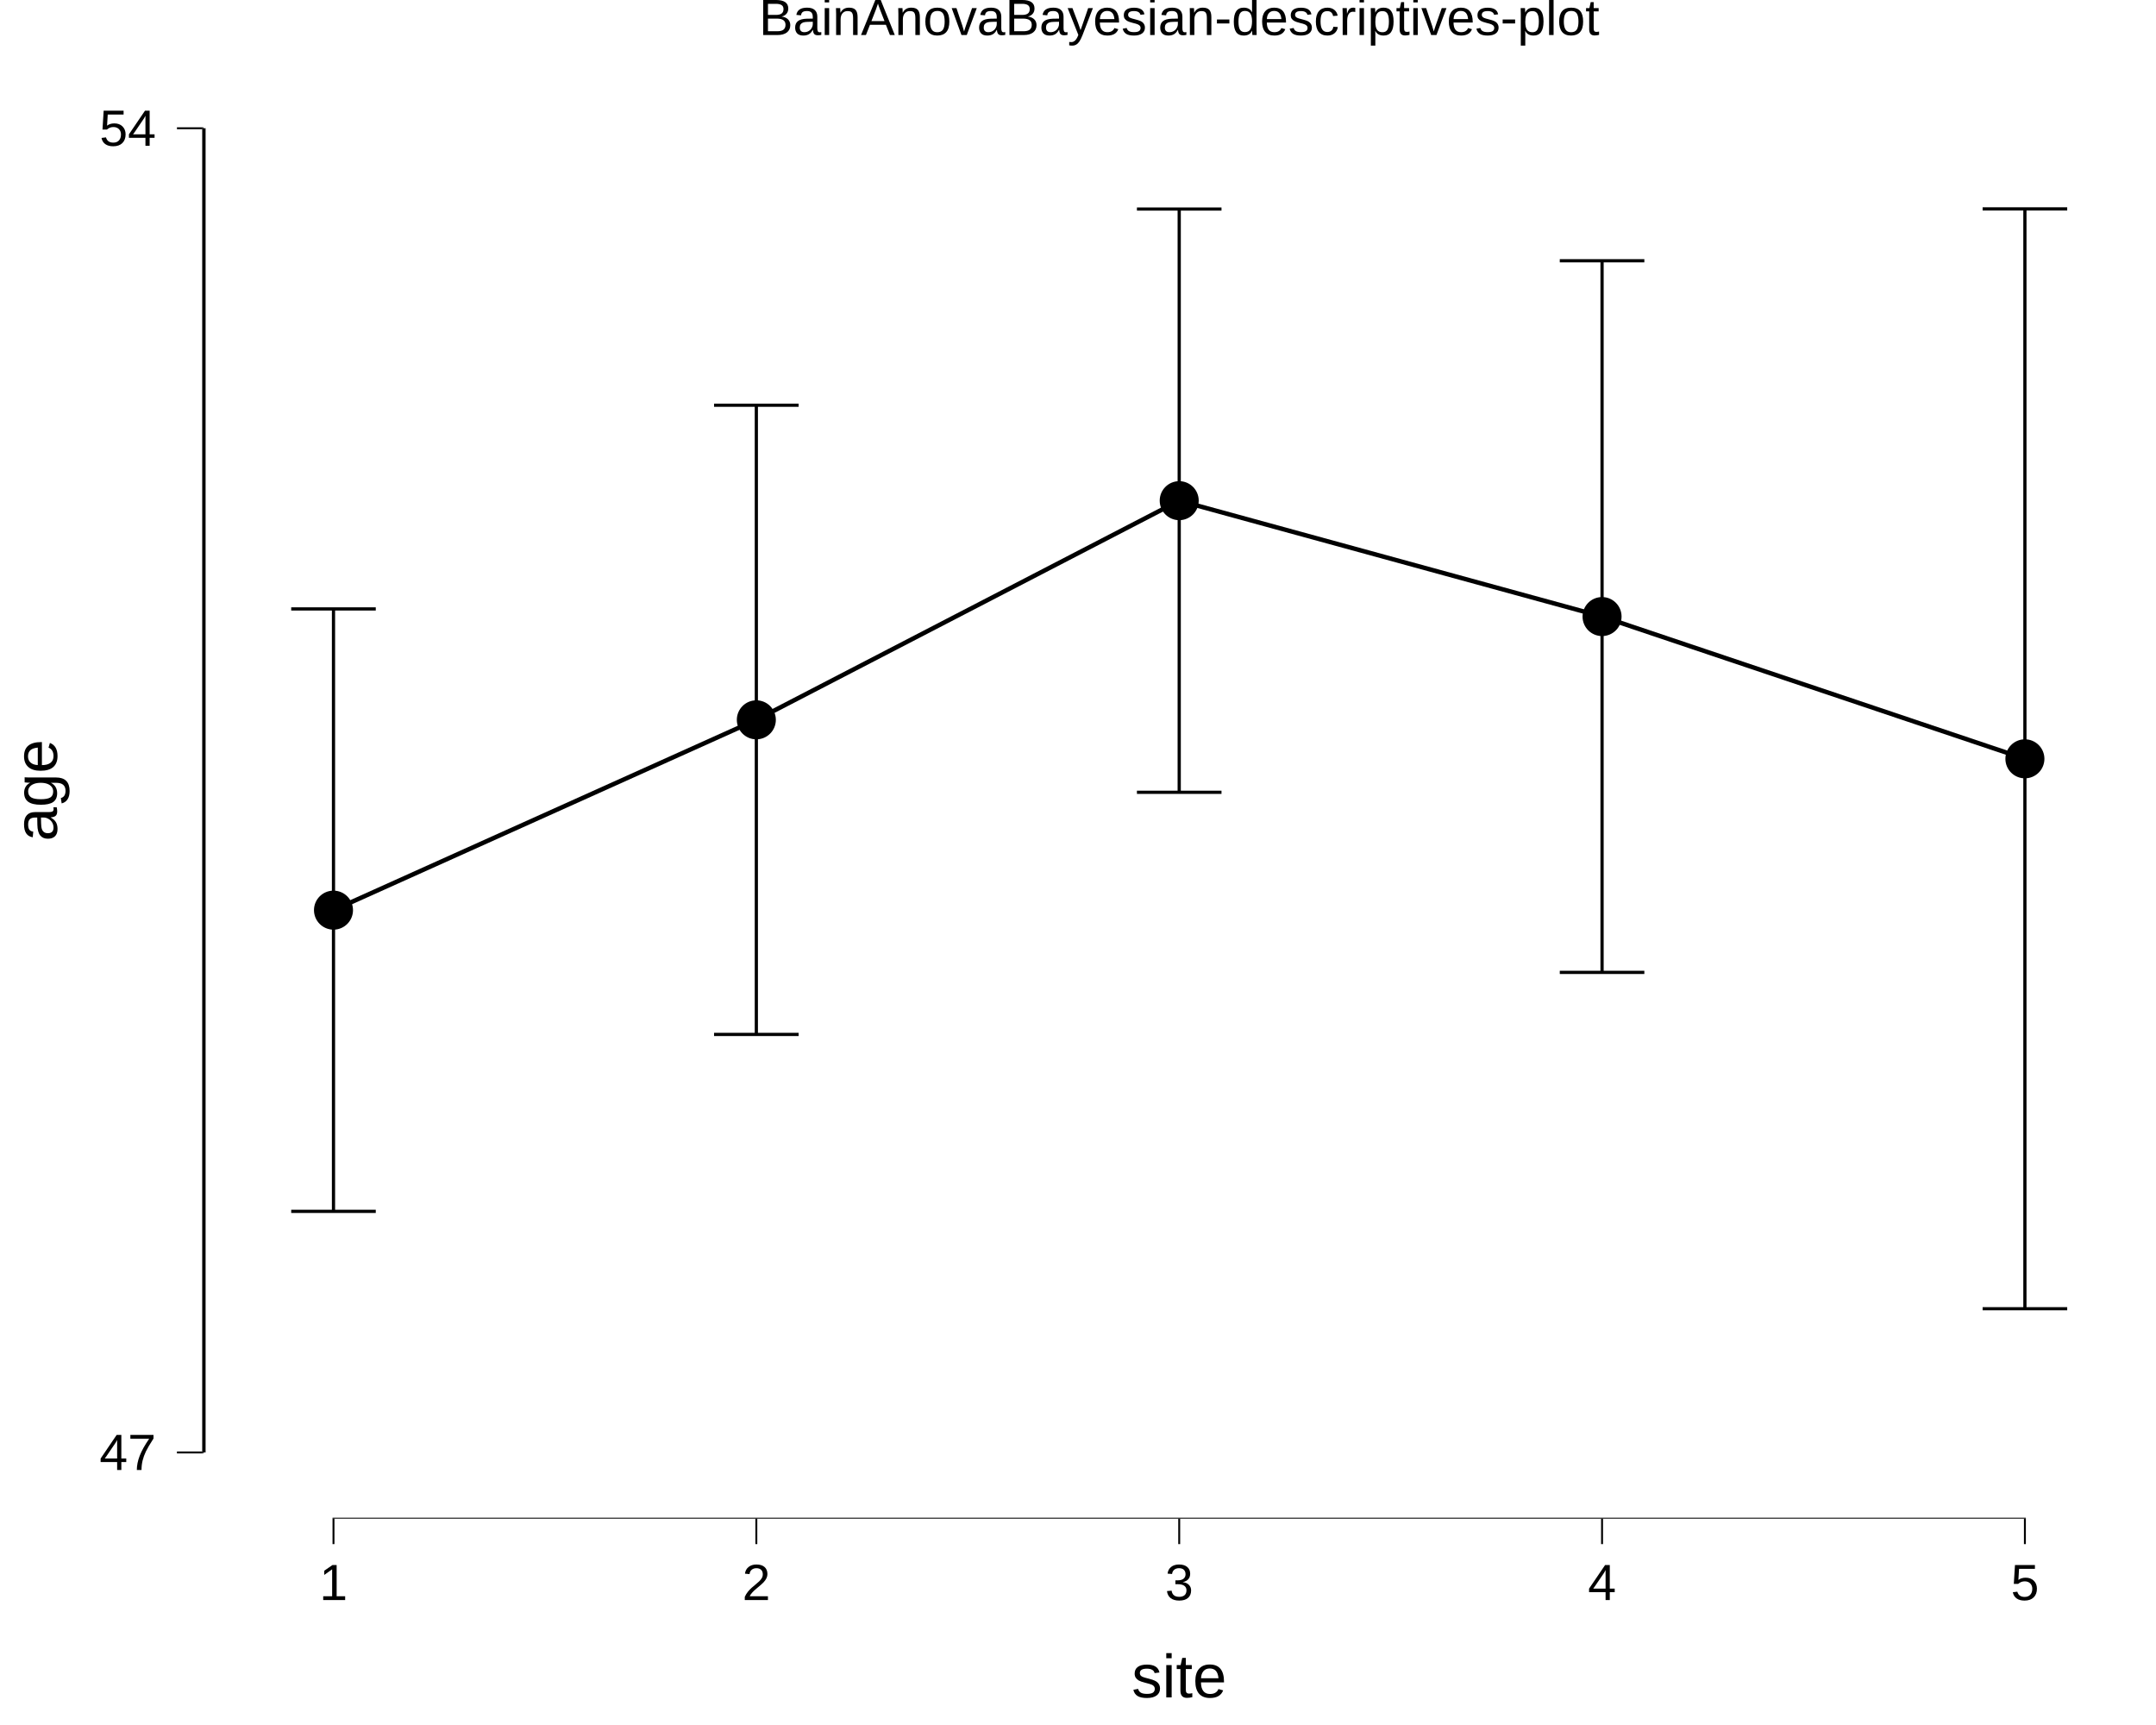
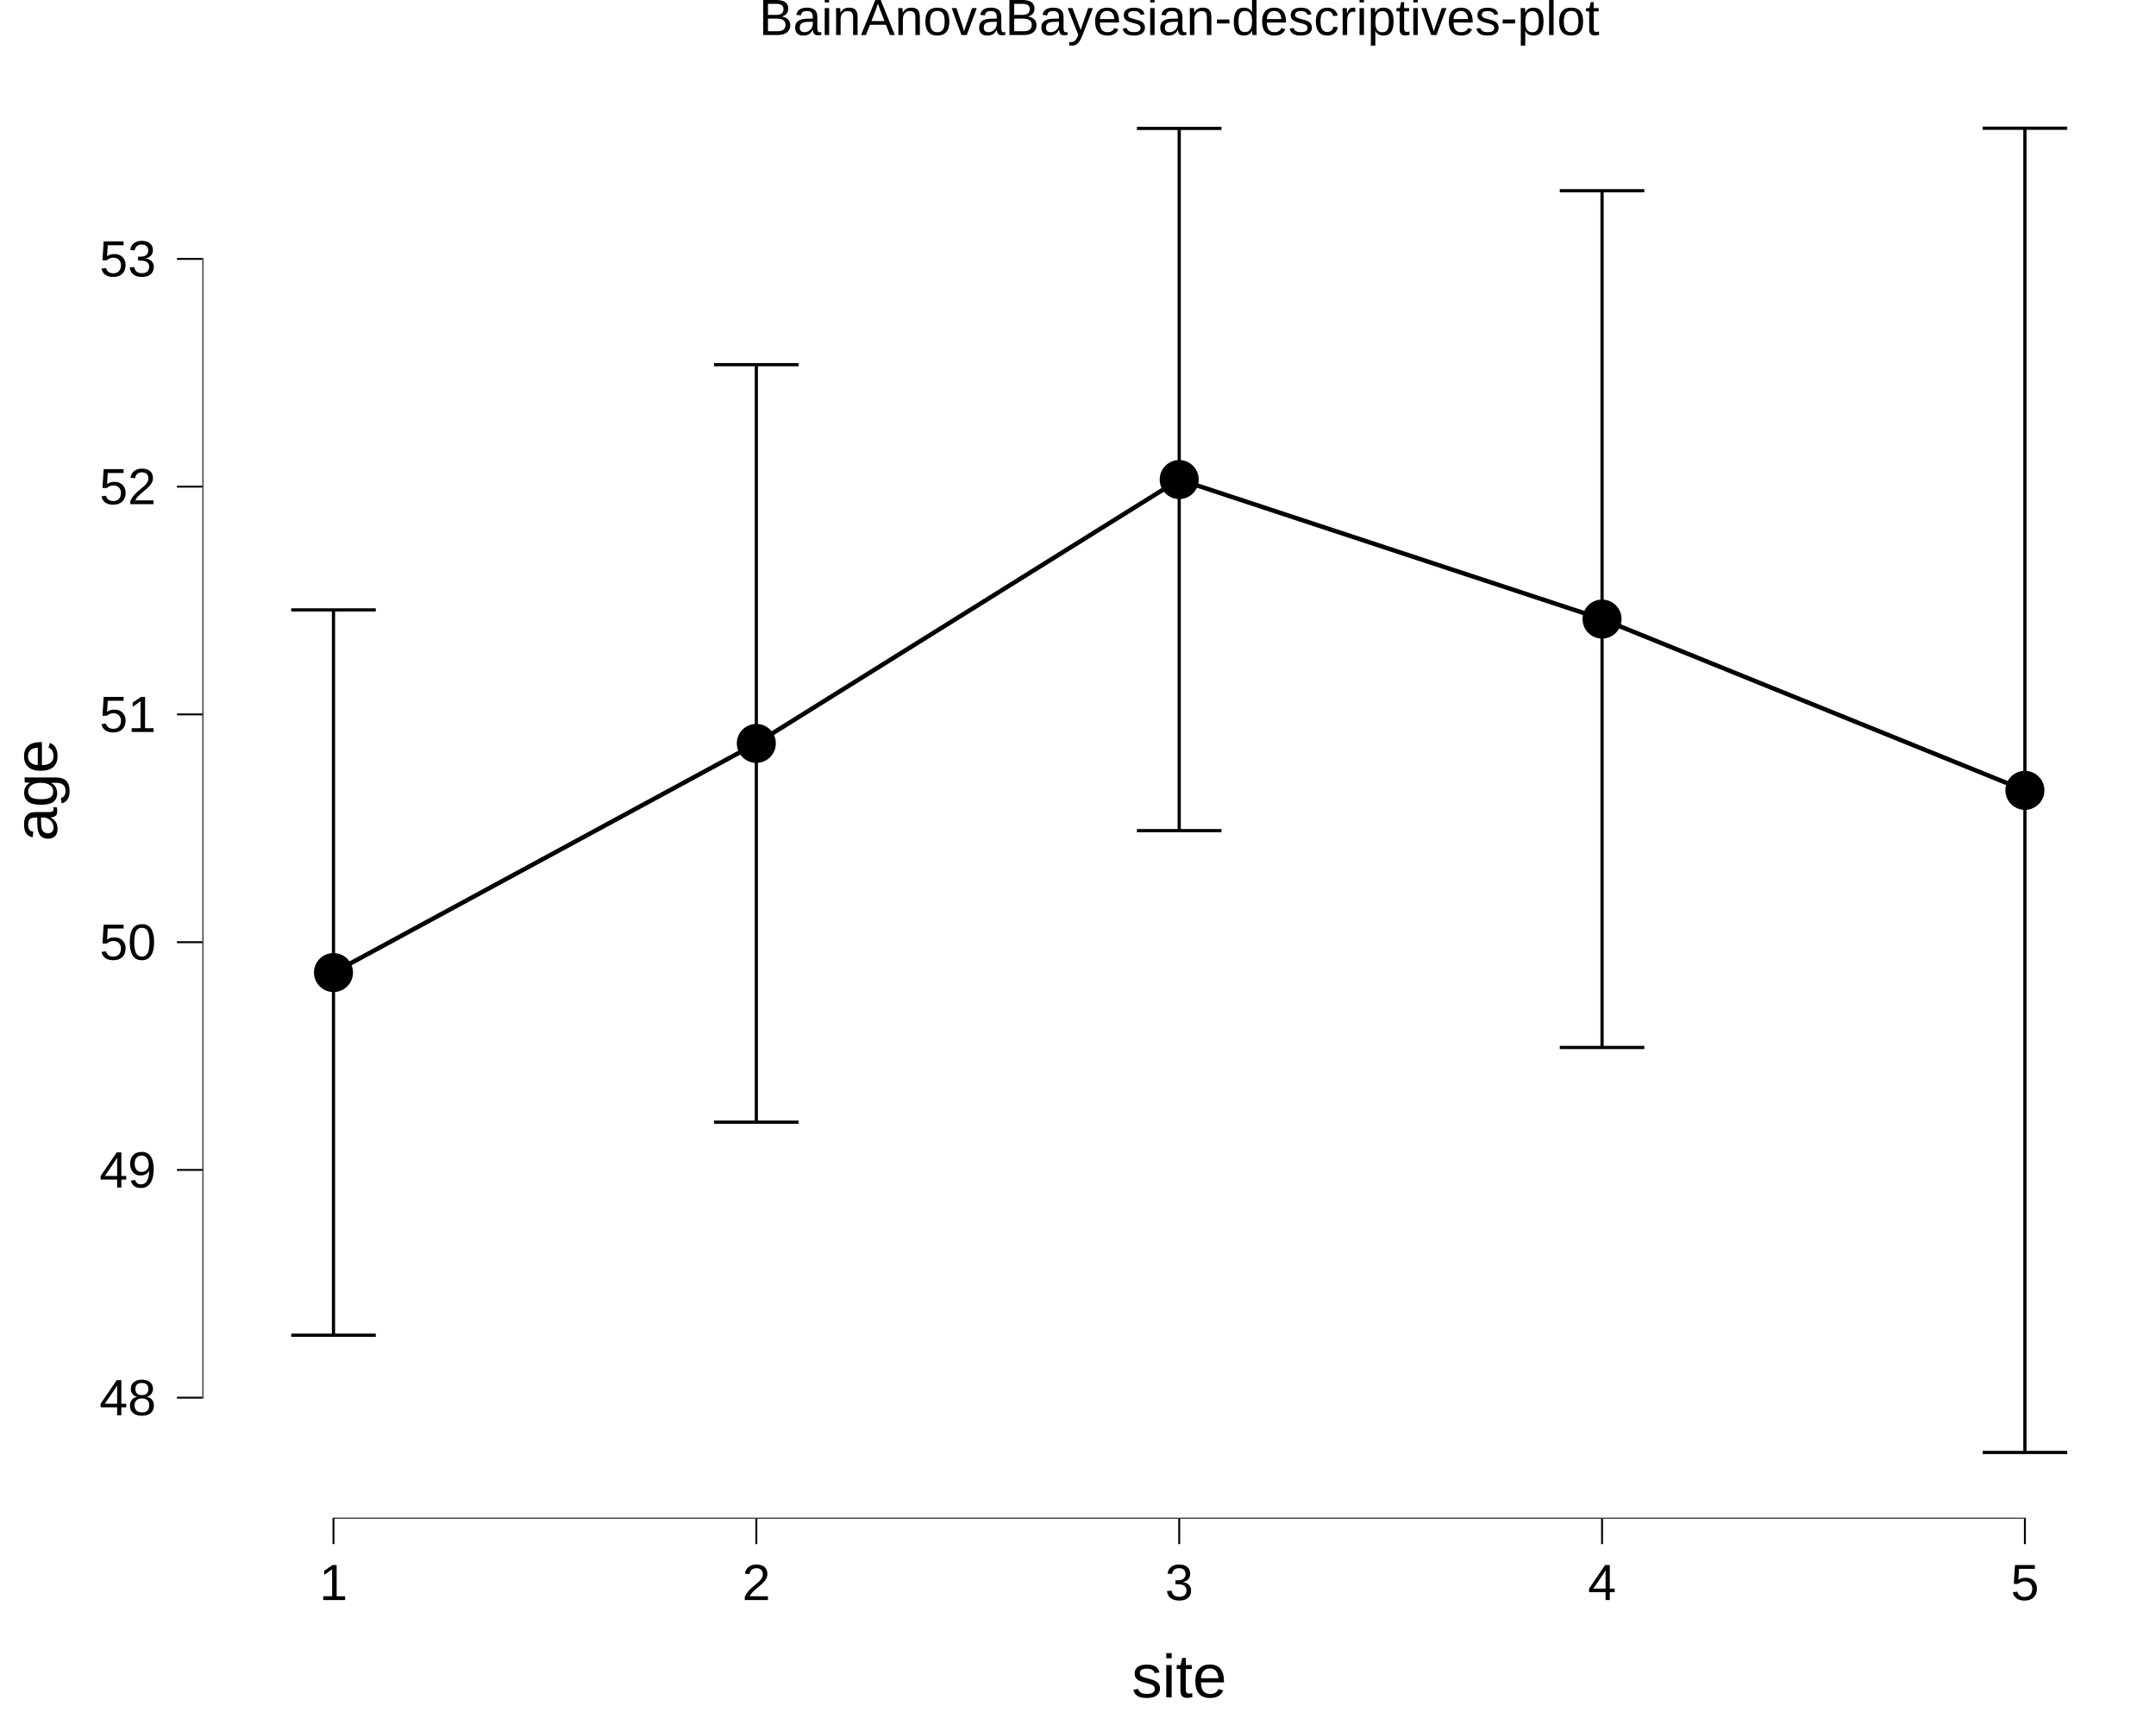
<svg xmlns="http://www.w3.org/2000/svg" viewBox="0 0 720.00 576.00">
  <defs>
    <style type="text/css">
    line, polyline, polygon, path, rect, circle {
      fill: none;
      stroke: #000000;
      stroke-linecap: round;
      stroke-linejoin: round;
      stroke-miterlimit: 10.00;
    }
  </style>
  </defs>
  <rect width="100%" height="100%" style="stroke: none; fill: #FFFFFF;" />
  <rect x="0.00" y="0.00" width="720.00" height="576.00" style="stroke-width: 10.67; stroke: none;" />
  <defs>
    <clipPath id="cpNjcuNTl8NzIwLjAwfDUwNy4xMHwyMC43MQ==">
      <rect x="67.59" y="20.71" width="652.41" height="486.38" />
    </clipPath>
  </defs>
  <rect x="67.59" y="20.71" width="652.41" height="486.38" style="stroke-width: 10.67; stroke: none;" clip-path="url(#cpNjcuNTl8NzIwLjAwfDUwNy4xMHwyMC43MQ==)" />
-   <polyline points="97.25,203.33 125.49,203.33 " style="stroke-width: 1.07; stroke-linecap: butt;" clip-path="url(#cpNjcuNTl8NzIwLjAwfDUwNy4xMHwyMC43MQ==)" />
-   <polyline points="111.37,203.33 111.37,404.49 " style="stroke-width: 1.07; stroke-linecap: butt;" clip-path="url(#cpNjcuNTl8NzIwLjAwfDUwNy4xMHwyMC43MQ==)" />
-   <polyline points="97.25,404.49 125.49,404.49 " style="stroke-width: 1.07; stroke-linecap: butt;" clip-path="url(#cpNjcuNTl8NzIwLjAwfDUwNy4xMHwyMC43MQ==)" />
-   <polyline points="238.46,135.31 266.70,135.31 " style="stroke-width: 1.07; stroke-linecap: butt;" clip-path="url(#cpNjcuNTl8NzIwLjAwfDUwNy4xMHwyMC43MQ==)" />
-   <polyline points="252.58,135.31 252.58,345.41 " style="stroke-width: 1.07; stroke-linecap: butt;" clip-path="url(#cpNjcuNTl8NzIwLjAwfDUwNy4xMHwyMC43MQ==)" />
-   <polyline points="238.46,345.41 266.70,345.41 " style="stroke-width: 1.07; stroke-linecap: butt;" clip-path="url(#cpNjcuNTl8NzIwLjAwfDUwNy4xMHwyMC43MQ==)" />
-   <polyline points="379.68,69.80 407.92,69.80 " style="stroke-width: 1.07; stroke-linecap: butt;" clip-path="url(#cpNjcuNTl8NzIwLjAwfDUwNy4xMHwyMC43MQ==)" />
-   <polyline points="393.80,69.80 393.80,264.56 " style="stroke-width: 1.07; stroke-linecap: butt;" clip-path="url(#cpNjcuNTl8NzIwLjAwfDUwNy4xMHwyMC43MQ==)" />
-   <polyline points="379.68,264.56 407.92,264.56 " style="stroke-width: 1.07; stroke-linecap: butt;" clip-path="url(#cpNjcuNTl8NzIwLjAwfDUwNy4xMHwyMC43MQ==)" />
-   <polyline points="520.89,87.07 549.13,87.07 " style="stroke-width: 1.07; stroke-linecap: butt;" clip-path="url(#cpNjcuNTl8NzIwLjAwfDUwNy4xMHwyMC43MQ==)" />
-   <polyline points="535.01,87.07 535.01,324.69 " style="stroke-width: 1.07; stroke-linecap: butt;" clip-path="url(#cpNjcuNTl8NzIwLjAwfDUwNy4xMHwyMC43MQ==)" />
-   <polyline points="520.89,324.69 549.13,324.69 " style="stroke-width: 1.07; stroke-linecap: butt;" clip-path="url(#cpNjcuNTl8NzIwLjAwfDUwNy4xMHwyMC43MQ==)" />
-   <polyline points="662.10,69.75 690.35,69.75 " style="stroke-width: 1.07; stroke-linecap: butt;" clip-path="url(#cpNjcuNTl8NzIwLjAwfDUwNy4xMHwyMC43MQ==)" />
-   <polyline points="676.22,69.75 676.22,437.00 " style="stroke-width: 1.07; stroke-linecap: butt;" clip-path="url(#cpNjcuNTl8NzIwLjAwfDUwNy4xMHwyMC43MQ==)" />
-   <polyline points="662.10,437.00 690.35,437.00 " style="stroke-width: 1.07; stroke-linecap: butt;" clip-path="url(#cpNjcuNTl8NzIwLjAwfDUwNy4xMHwyMC43MQ==)" />
-   <polyline points="111.37,303.91 252.58,240.36 393.80,167.18 535.01,205.88 676.22,253.38 " style="stroke-width: 1.49; stroke-linecap: butt;" clip-path="url(#cpNjcuNTl8NzIwLjAwfDUwNy4xMHwyMC43MQ==)" />
-   <circle cx="111.37" cy="303.91" r="4.62pt" style="stroke-width: 0.71; fill: #000000;" clip-path="url(#cpNjcuNTl8NzIwLjAwfDUwNy4xMHwyMC43MQ==)" />
-   <circle cx="252.58" cy="240.36" r="4.62pt" style="stroke-width: 0.71; fill: #000000;" clip-path="url(#cpNjcuNTl8NzIwLjAwfDUwNy4xMHwyMC43MQ==)" />
-   <circle cx="393.80" cy="167.18" r="4.62pt" style="stroke-width: 0.71; fill: #000000;" clip-path="url(#cpNjcuNTl8NzIwLjAwfDUwNy4xMHwyMC43MQ==)" />
-   <circle cx="535.01" cy="205.88" r="4.62pt" style="stroke-width: 0.71; fill: #000000;" clip-path="url(#cpNjcuNTl8NzIwLjAwfDUwNy4xMHwyMC43MQ==)" />
-   <circle cx="676.22" cy="253.38" r="4.62pt" style="stroke-width: 0.71; fill: #000000;" clip-path="url(#cpNjcuNTl8NzIwLjAwfDUwNy4xMHwyMC43MQ==)" />
-   <line x1="67.59" y1="484.99" x2="67.59" y2="42.82" style="stroke-width: 2.13; stroke-linecap: butt;" clip-path="url(#cpNjcuNTl8NzIwLjAwfDUwNy4xMHwyMC43MQ==)" />
+   <polyline points="97.25,203.65 125.49,203.65 " style="stroke-width: 1.07; stroke-linecap: butt;" clip-path="url(#cpNjcuNTl8NzIwLjAwfDUwNy4xMHwyMC43MQ==)" />
+   <polyline points="111.37,203.65 111.37,445.84 " style="stroke-width: 1.07; stroke-linecap: butt;" clip-path="url(#cpNjcuNTl8NzIwLjAwfDUwNy4xMHwyMC43MQ==)" />
+   <polyline points="97.25,445.84 125.49,445.84 " style="stroke-width: 1.07; stroke-linecap: butt;" clip-path="url(#cpNjcuNTl8NzIwLjAwfDUwNy4xMHwyMC43MQ==)" />
+   <polyline points="238.46,121.76 266.70,121.76 " style="stroke-width: 1.07; stroke-linecap: butt;" clip-path="url(#cpNjcuNTl8NzIwLjAwfDUwNy4xMHwyMC43MQ==)" />
+   <polyline points="252.58,121.76 252.58,374.71 " style="stroke-width: 1.07; stroke-linecap: butt;" clip-path="url(#cpNjcuNTl8NzIwLjAwfDUwNy4xMHwyMC43MQ==)" />
+   <polyline points="238.46,374.71 266.70,374.71 " style="stroke-width: 1.07; stroke-linecap: butt;" clip-path="url(#cpNjcuNTl8NzIwLjAwfDUwNy4xMHwyMC43MQ==)" />
+   <polyline points="379.68,42.88 407.92,42.88 " style="stroke-width: 1.07; stroke-linecap: butt;" clip-path="url(#cpNjcuNTl8NzIwLjAwfDUwNy4xMHwyMC43MQ==)" />
+   <polyline points="393.80,42.88 393.80,277.37 " style="stroke-width: 1.07; stroke-linecap: butt;" clip-path="url(#cpNjcuNTl8NzIwLjAwfDUwNy4xMHwyMC43MQ==)" />
+   <polyline points="379.68,277.37 407.92,277.37 " style="stroke-width: 1.07; stroke-linecap: butt;" clip-path="url(#cpNjcuNTl8NzIwLjAwfDUwNy4xMHwyMC43MQ==)" />
+   <polyline points="520.89,63.68 549.13,63.68 " style="stroke-width: 1.07; stroke-linecap: butt;" clip-path="url(#cpNjcuNTl8NzIwLjAwfDUwNy4xMHwyMC43MQ==)" />
+   <polyline points="535.01,63.68 535.01,349.76 " style="stroke-width: 1.07; stroke-linecap: butt;" clip-path="url(#cpNjcuNTl8NzIwLjAwfDUwNy4xMHwyMC43MQ==)" />
+   <polyline points="520.89,349.76 549.13,349.76 " style="stroke-width: 1.07; stroke-linecap: butt;" clip-path="url(#cpNjcuNTl8NzIwLjAwfDUwNy4xMHwyMC43MQ==)" />
+   <polyline points="662.10,42.82 690.35,42.82 " style="stroke-width: 1.07; stroke-linecap: butt;" clip-path="url(#cpNjcuNTl8NzIwLjAwfDUwNy4xMHwyMC43MQ==)" />
+   <polyline points="676.22,42.82 676.22,484.99 " style="stroke-width: 1.07; stroke-linecap: butt;" clip-path="url(#cpNjcuNTl8NzIwLjAwfDUwNy4xMHwyMC43MQ==)" />
+   <polyline points="662.10,484.99 690.35,484.99 " style="stroke-width: 1.07; stroke-linecap: butt;" clip-path="url(#cpNjcuNTl8NzIwLjAwfDUwNy4xMHwyMC43MQ==)" />
+   <polyline points="111.37,324.75 252.58,248.23 393.80,160.13 535.01,206.72 676.22,263.91 " style="stroke-width: 1.49; stroke-linecap: butt;" clip-path="url(#cpNjcuNTl8NzIwLjAwfDUwNy4xMHwyMC43MQ==)" />
+   <circle cx="111.37" cy="324.75" r="4.62pt" style="stroke-width: 0.71; fill: #000000;" clip-path="url(#cpNjcuNTl8NzIwLjAwfDUwNy4xMHwyMC43MQ==)" />
+   <circle cx="252.58" cy="248.23" r="4.62pt" style="stroke-width: 0.71; fill: #000000;" clip-path="url(#cpNjcuNTl8NzIwLjAwfDUwNy4xMHwyMC43MQ==)" />
+   <circle cx="393.80" cy="160.13" r="4.62pt" style="stroke-width: 0.71; fill: #000000;" clip-path="url(#cpNjcuNTl8NzIwLjAwfDUwNy4xMHwyMC43MQ==)" />
+   <circle cx="535.01" cy="206.72" r="4.62pt" style="stroke-width: 0.71; fill: #000000;" clip-path="url(#cpNjcuNTl8NzIwLjAwfDUwNy4xMHwyMC43MQ==)" />
+   <circle cx="676.22" cy="263.91" r="4.62pt" style="stroke-width: 0.71; fill: #000000;" clip-path="url(#cpNjcuNTl8NzIwLjAwfDUwNy4xMHwyMC43MQ==)" />
  <line x1="111.05" y1="507.10" x2="676.54" y2="507.10" style="stroke-width: 0.64; stroke-linecap: butt;" clip-path="url(#cpNjcuNTl8NzIwLjAwfDUwNy4xMHwyMC43MQ==)" />
-   <line x1="67.59" y1="485.31" x2="67.59" y2="42.50" style="stroke-width: 0.64; stroke-linecap: butt;" clip-path="url(#cpNjcuNTl8NzIwLjAwfDUwNy4xMHwyMC43MQ==)" />
+   <line x1="67.59" y1="467.03" x2="67.59" y2="86.13" style="stroke-width: 0.64; stroke-linecap: butt;" clip-path="url(#cpNjcuNTl8NzIwLjAwfDUwNy4xMHwyMC43MQ==)" />
  <rect x="67.59" y="20.71" width="652.41" height="486.38" style="stroke-width: 0.00; stroke: none;" clip-path="url(#cpNjcuNTl8NzIwLjAwfDUwNy4xMHwyMC43MQ==)" />
  <defs>
    <clipPath id="cpMC4wMHw3MjAuMDB8NTc2LjAwfDAuMDA=">
      <rect x="0.00" y="0.00" width="720.00" height="576.00" />
    </clipPath>
  </defs>
  <polyline points="67.59,507.10 67.59,20.71 " style="stroke-width: 0.00; stroke: none; stroke-linecap: butt;" clip-path="url(#cpMC4wMHw3MjAuMDB8NTc2LjAwfDAuMDA=)" />
  <g clip-path="url(#cpMC4wMHw3MjAuMDB8NTc2LjAwfDAuMDA=)">
-     <text x="33.21" y="490.84" style="font-size: 17.00px; font-family: Liberation Sans;" textLength="18.91px" lengthAdjust="spacingAndGlyphs">47</text>
+     <text x="33.21" y="472.56" style="font-size: 17.00px; font-family: Liberation Sans;" textLength="18.91px" lengthAdjust="spacingAndGlyphs">48</text>
  </g>
  <g clip-path="url(#cpMC4wMHw3MjAuMDB8NTc2LjAwfDAuMDA=)">
-     <text x="33.21" y="48.67" style="font-size: 17.00px; font-family: Liberation Sans;" textLength="18.91px" lengthAdjust="spacingAndGlyphs">54</text>
+     <text x="33.21" y="396.51" style="font-size: 17.00px; font-family: Liberation Sans;" textLength="18.91px" lengthAdjust="spacingAndGlyphs">49</text>
  </g>
-   <polyline points="59.09,484.99 67.59,484.99 " style="stroke-width: 0.64; stroke-linecap: butt;" clip-path="url(#cpMC4wMHw3MjAuMDB8NTc2LjAwfDAuMDA=)" />
-   <polyline points="59.09,42.82 67.59,42.82 " style="stroke-width: 0.64; stroke-linecap: butt;" clip-path="url(#cpMC4wMHw3MjAuMDB8NTc2LjAwfDAuMDA=)" />
+   <g clip-path="url(#cpMC4wMHw3MjAuMDB8NTc2LjAwfDAuMDA=)">
+     <text x="33.21" y="320.46" style="font-size: 17.00px; font-family: Liberation Sans;" textLength="18.91px" lengthAdjust="spacingAndGlyphs">50</text>
+   </g>
+   <g clip-path="url(#cpMC4wMHw3MjAuMDB8NTc2LjAwfDAuMDA=)">
+     <text x="33.21" y="244.41" style="font-size: 17.00px; font-family: Liberation Sans;" textLength="18.91px" lengthAdjust="spacingAndGlyphs">51</text>
+   </g>
+   <g clip-path="url(#cpMC4wMHw3MjAuMDB8NTc2LjAwfDAuMDA=)">
+     <text x="33.21" y="168.35" style="font-size: 17.00px; font-family: Liberation Sans;" textLength="18.91px" lengthAdjust="spacingAndGlyphs">52</text>
+   </g>
+   <g clip-path="url(#cpMC4wMHw3MjAuMDB8NTc2LjAwfDAuMDA=)">
+     <text x="33.21" y="92.30" style="font-size: 17.00px; font-family: Liberation Sans;" textLength="18.91px" lengthAdjust="spacingAndGlyphs">53</text>
+   </g>
+   <polyline points="59.09,466.71 67.59,466.71 " style="stroke-width: 0.64; stroke-linecap: butt;" clip-path="url(#cpMC4wMHw3MjAuMDB8NTc2LjAwfDAuMDA=)" />
+   <polyline points="59.09,390.66 67.59,390.66 " style="stroke-width: 0.64; stroke-linecap: butt;" clip-path="url(#cpMC4wMHw3MjAuMDB8NTc2LjAwfDAuMDA=)" />
+   <polyline points="59.09,314.61 67.59,314.61 " style="stroke-width: 0.64; stroke-linecap: butt;" clip-path="url(#cpMC4wMHw3MjAuMDB8NTc2LjAwfDAuMDA=)" />
+   <polyline points="59.09,238.55 67.59,238.55 " style="stroke-width: 0.64; stroke-linecap: butt;" clip-path="url(#cpMC4wMHw3MjAuMDB8NTc2LjAwfDAuMDA=)" />
+   <polyline points="59.09,162.50 67.59,162.50 " style="stroke-width: 0.64; stroke-linecap: butt;" clip-path="url(#cpMC4wMHw3MjAuMDB8NTc2LjAwfDAuMDA=)" />
+   <polyline points="59.09,86.45 67.59,86.45 " style="stroke-width: 0.64; stroke-linecap: butt;" clip-path="url(#cpMC4wMHw3MjAuMDB8NTc2LjAwfDAuMDA=)" />
  <polyline points="67.59,507.10 720.00,507.10 " style="stroke-width: 0.00; stroke: none; stroke-linecap: butt;" clip-path="url(#cpMC4wMHw3MjAuMDB8NTc2LjAwfDAuMDA=)" />
  <polyline points="111.37,515.60 111.37,507.10 " style="stroke-width: 0.64; stroke-linecap: butt;" clip-path="url(#cpMC4wMHw3MjAuMDB8NTc2LjAwfDAuMDA=)" />
  <polyline points="252.58,515.60 252.58,507.10 " style="stroke-width: 0.64; stroke-linecap: butt;" clip-path="url(#cpMC4wMHw3MjAuMDB8NTc2LjAwfDAuMDA=)" />
  <polyline points="393.80,515.60 393.80,507.10 " style="stroke-width: 0.64; stroke-linecap: butt;" clip-path="url(#cpMC4wMHw3MjAuMDB8NTc2LjAwfDAuMDA=)" />
  <polyline points="535.01,515.60 535.01,507.10 " style="stroke-width: 0.64; stroke-linecap: butt;" clip-path="url(#cpMC4wMHw3MjAuMDB8NTc2LjAwfDAuMDA=)" />
  <polyline points="676.22,515.60 676.22,507.10 " style="stroke-width: 0.64; stroke-linecap: butt;" clip-path="url(#cpMC4wMHw3MjAuMDB8NTc2LjAwfDAuMDA=)" />
  <g clip-path="url(#cpMC4wMHw3MjAuMDB8NTc2LjAwfDAuMDA=)">
    <text x="106.64" y="534.28" style="font-size: 17.00px; font-family: Liberation Sans;" textLength="9.45px" lengthAdjust="spacingAndGlyphs">1</text>
  </g>
  <g clip-path="url(#cpMC4wMHw3MjAuMDB8NTc2LjAwfDAuMDA=)">
    <text x="247.86" y="534.28" style="font-size: 17.00px; font-family: Liberation Sans;" textLength="9.45px" lengthAdjust="spacingAndGlyphs">2</text>
  </g>
  <g clip-path="url(#cpMC4wMHw3MjAuMDB8NTc2LjAwfDAuMDA=)">
    <text x="389.07" y="534.28" style="font-size: 17.00px; font-family: Liberation Sans;" textLength="9.45px" lengthAdjust="spacingAndGlyphs">3</text>
  </g>
  <g clip-path="url(#cpMC4wMHw3MjAuMDB8NTc2LjAwfDAuMDA=)">
    <text x="530.28" y="534.28" style="font-size: 17.00px; font-family: Liberation Sans;" textLength="9.45px" lengthAdjust="spacingAndGlyphs">4</text>
  </g>
  <g clip-path="url(#cpMC4wMHw3MjAuMDB8NTc2LjAwfDAuMDA=)">
    <text x="671.50" y="534.28" style="font-size: 17.00px; font-family: Liberation Sans;" textLength="9.45px" lengthAdjust="spacingAndGlyphs">5</text>
  </g>
  <g clip-path="url(#cpMC4wMHw3MjAuMDB8NTc2LjAwfDAuMDA=)">
    <text x="377.92" y="566.78" style="font-size: 20.40px; font-family: Liberation Sans;" textLength="31.75px" lengthAdjust="spacingAndGlyphs">site</text>
  </g>
  <g clip-path="url(#cpMC4wMHw3MjAuMDB8NTc2LjAwfDAuMDA=)">
    <text transform="translate(19.01,280.92) rotate(-90)" style="font-size: 20.40px; font-family: Liberation Sans;" textLength="34.03px" lengthAdjust="spacingAndGlyphs">age</text>
  </g>
  <g clip-path="url(#cpMC4wMHw3MjAuMDB8NTc2LjAwfDAuMDA=)">
    <text x="253.48" y="11.70" style="font-size: 17.00px; font-family: Liberation Sans;" textLength="280.64px" lengthAdjust="spacingAndGlyphs">BainAnovaBayesian-descriptives-plot</text>
  </g>
</svg>
